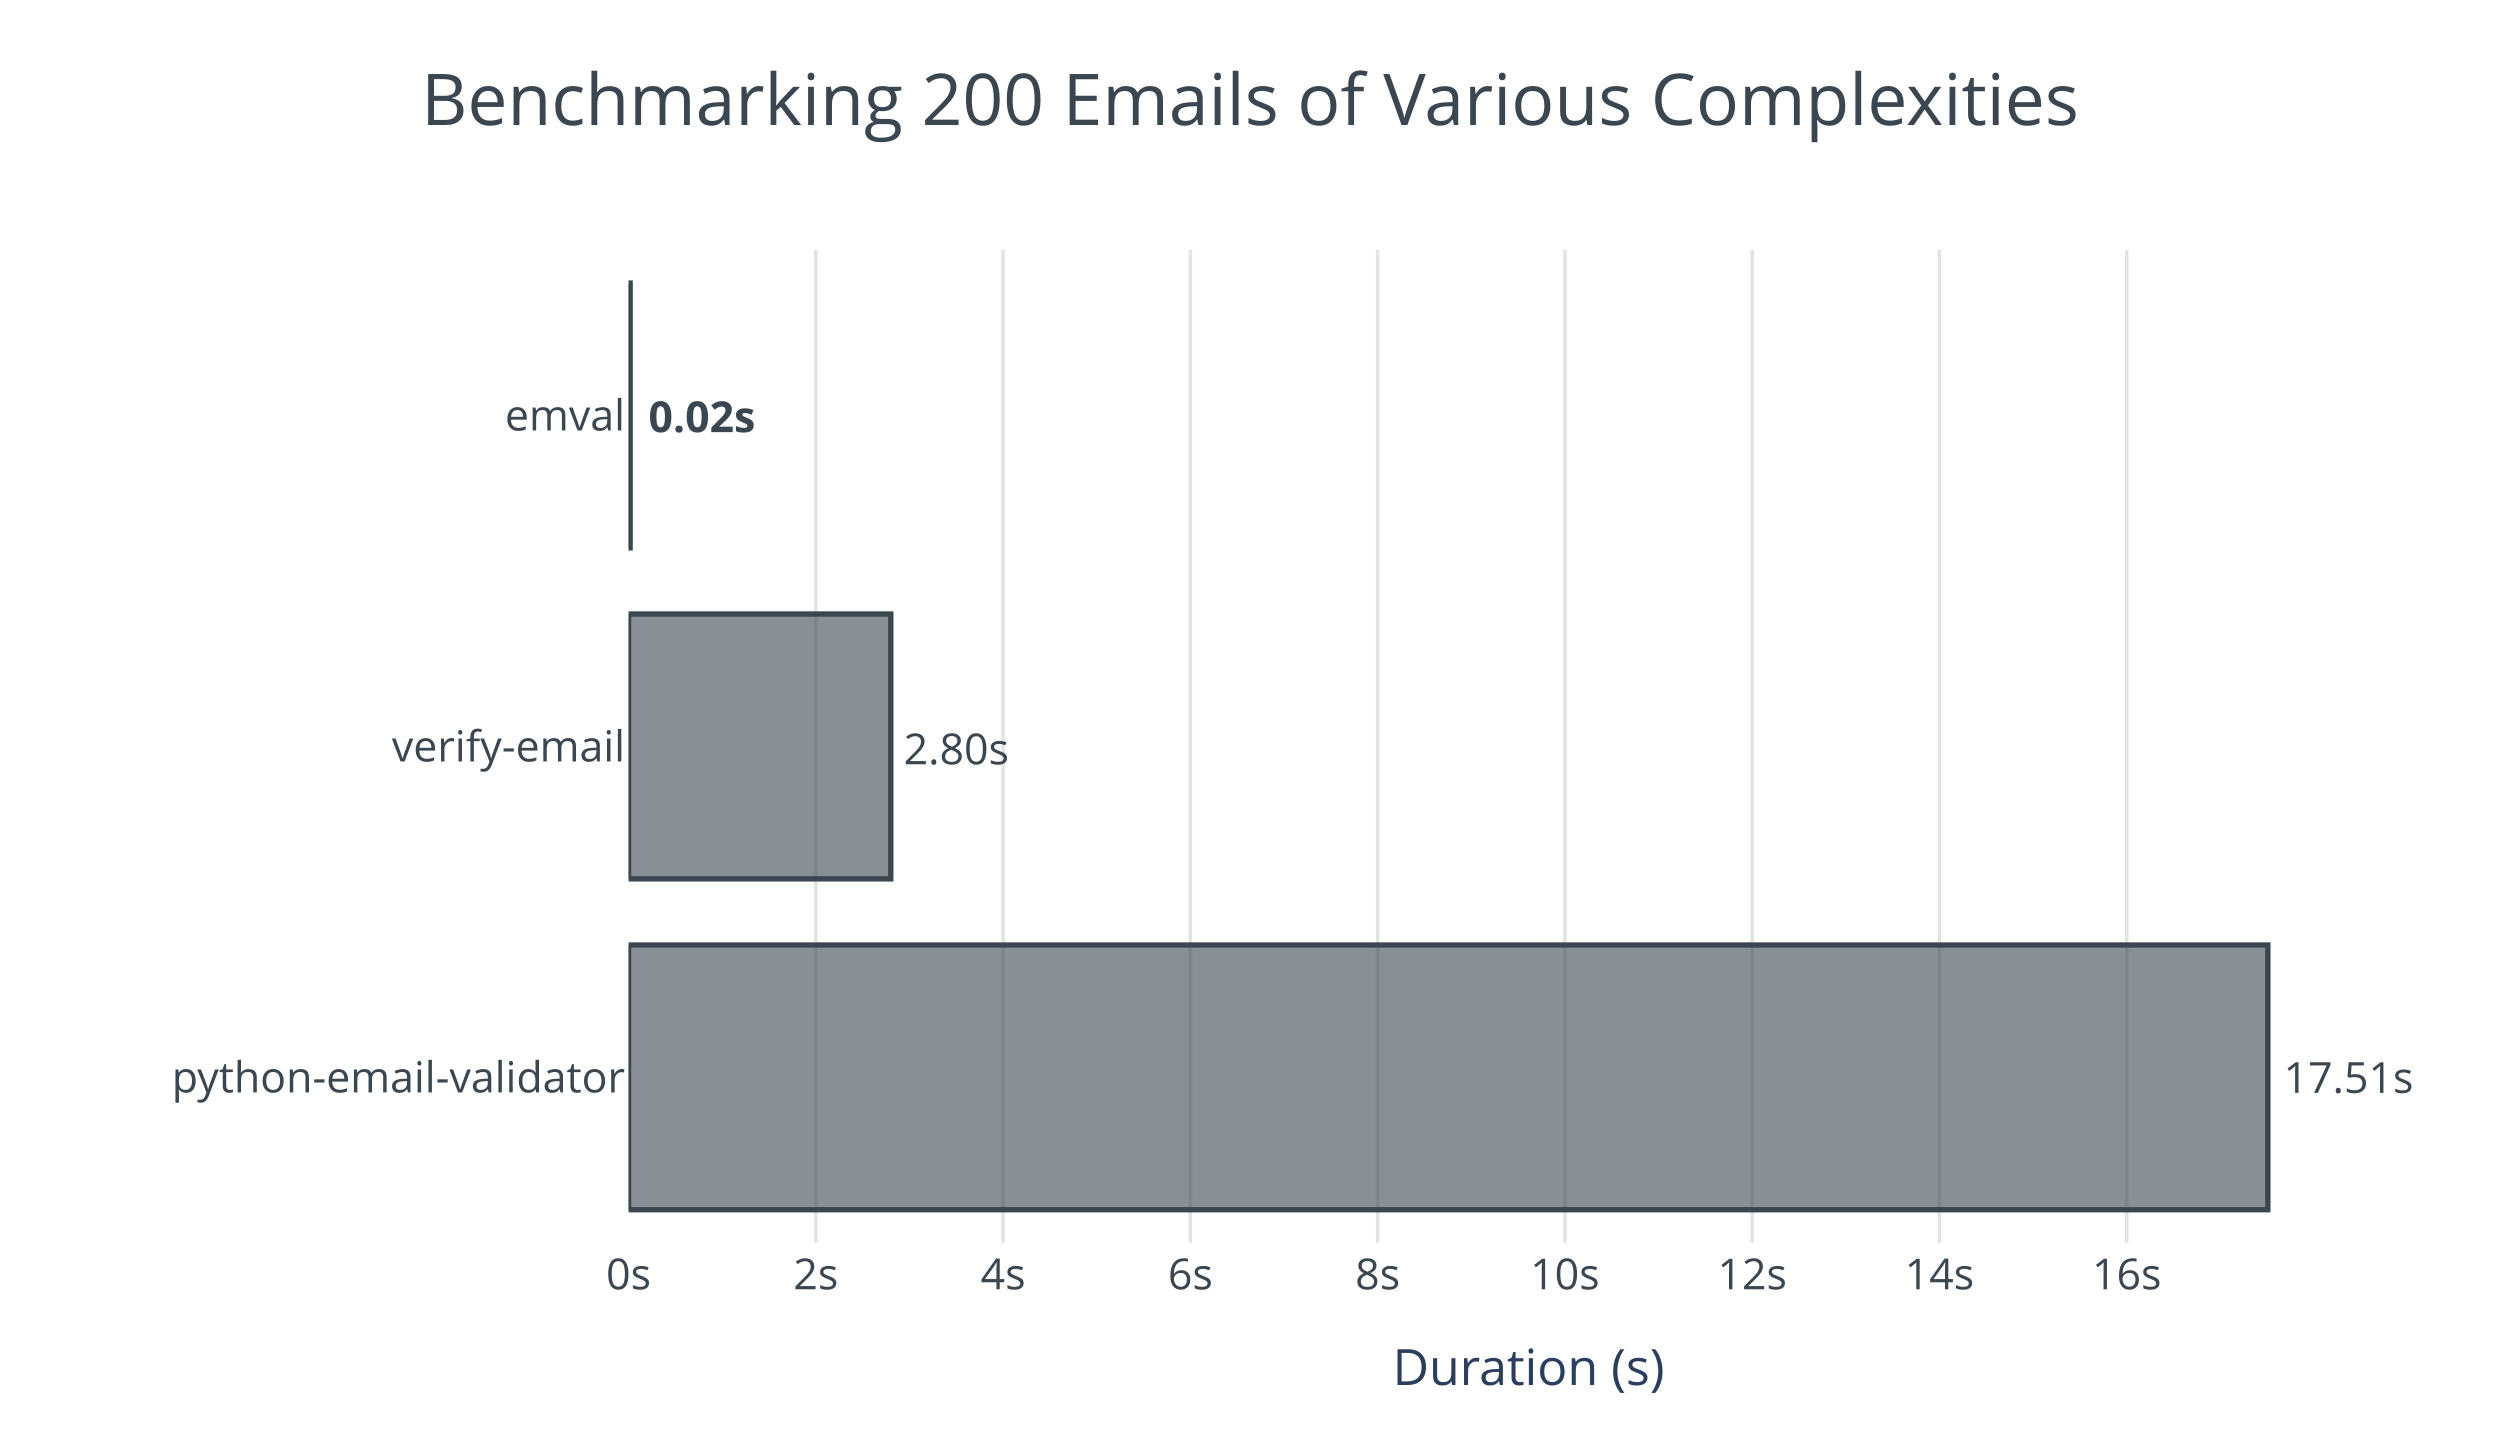
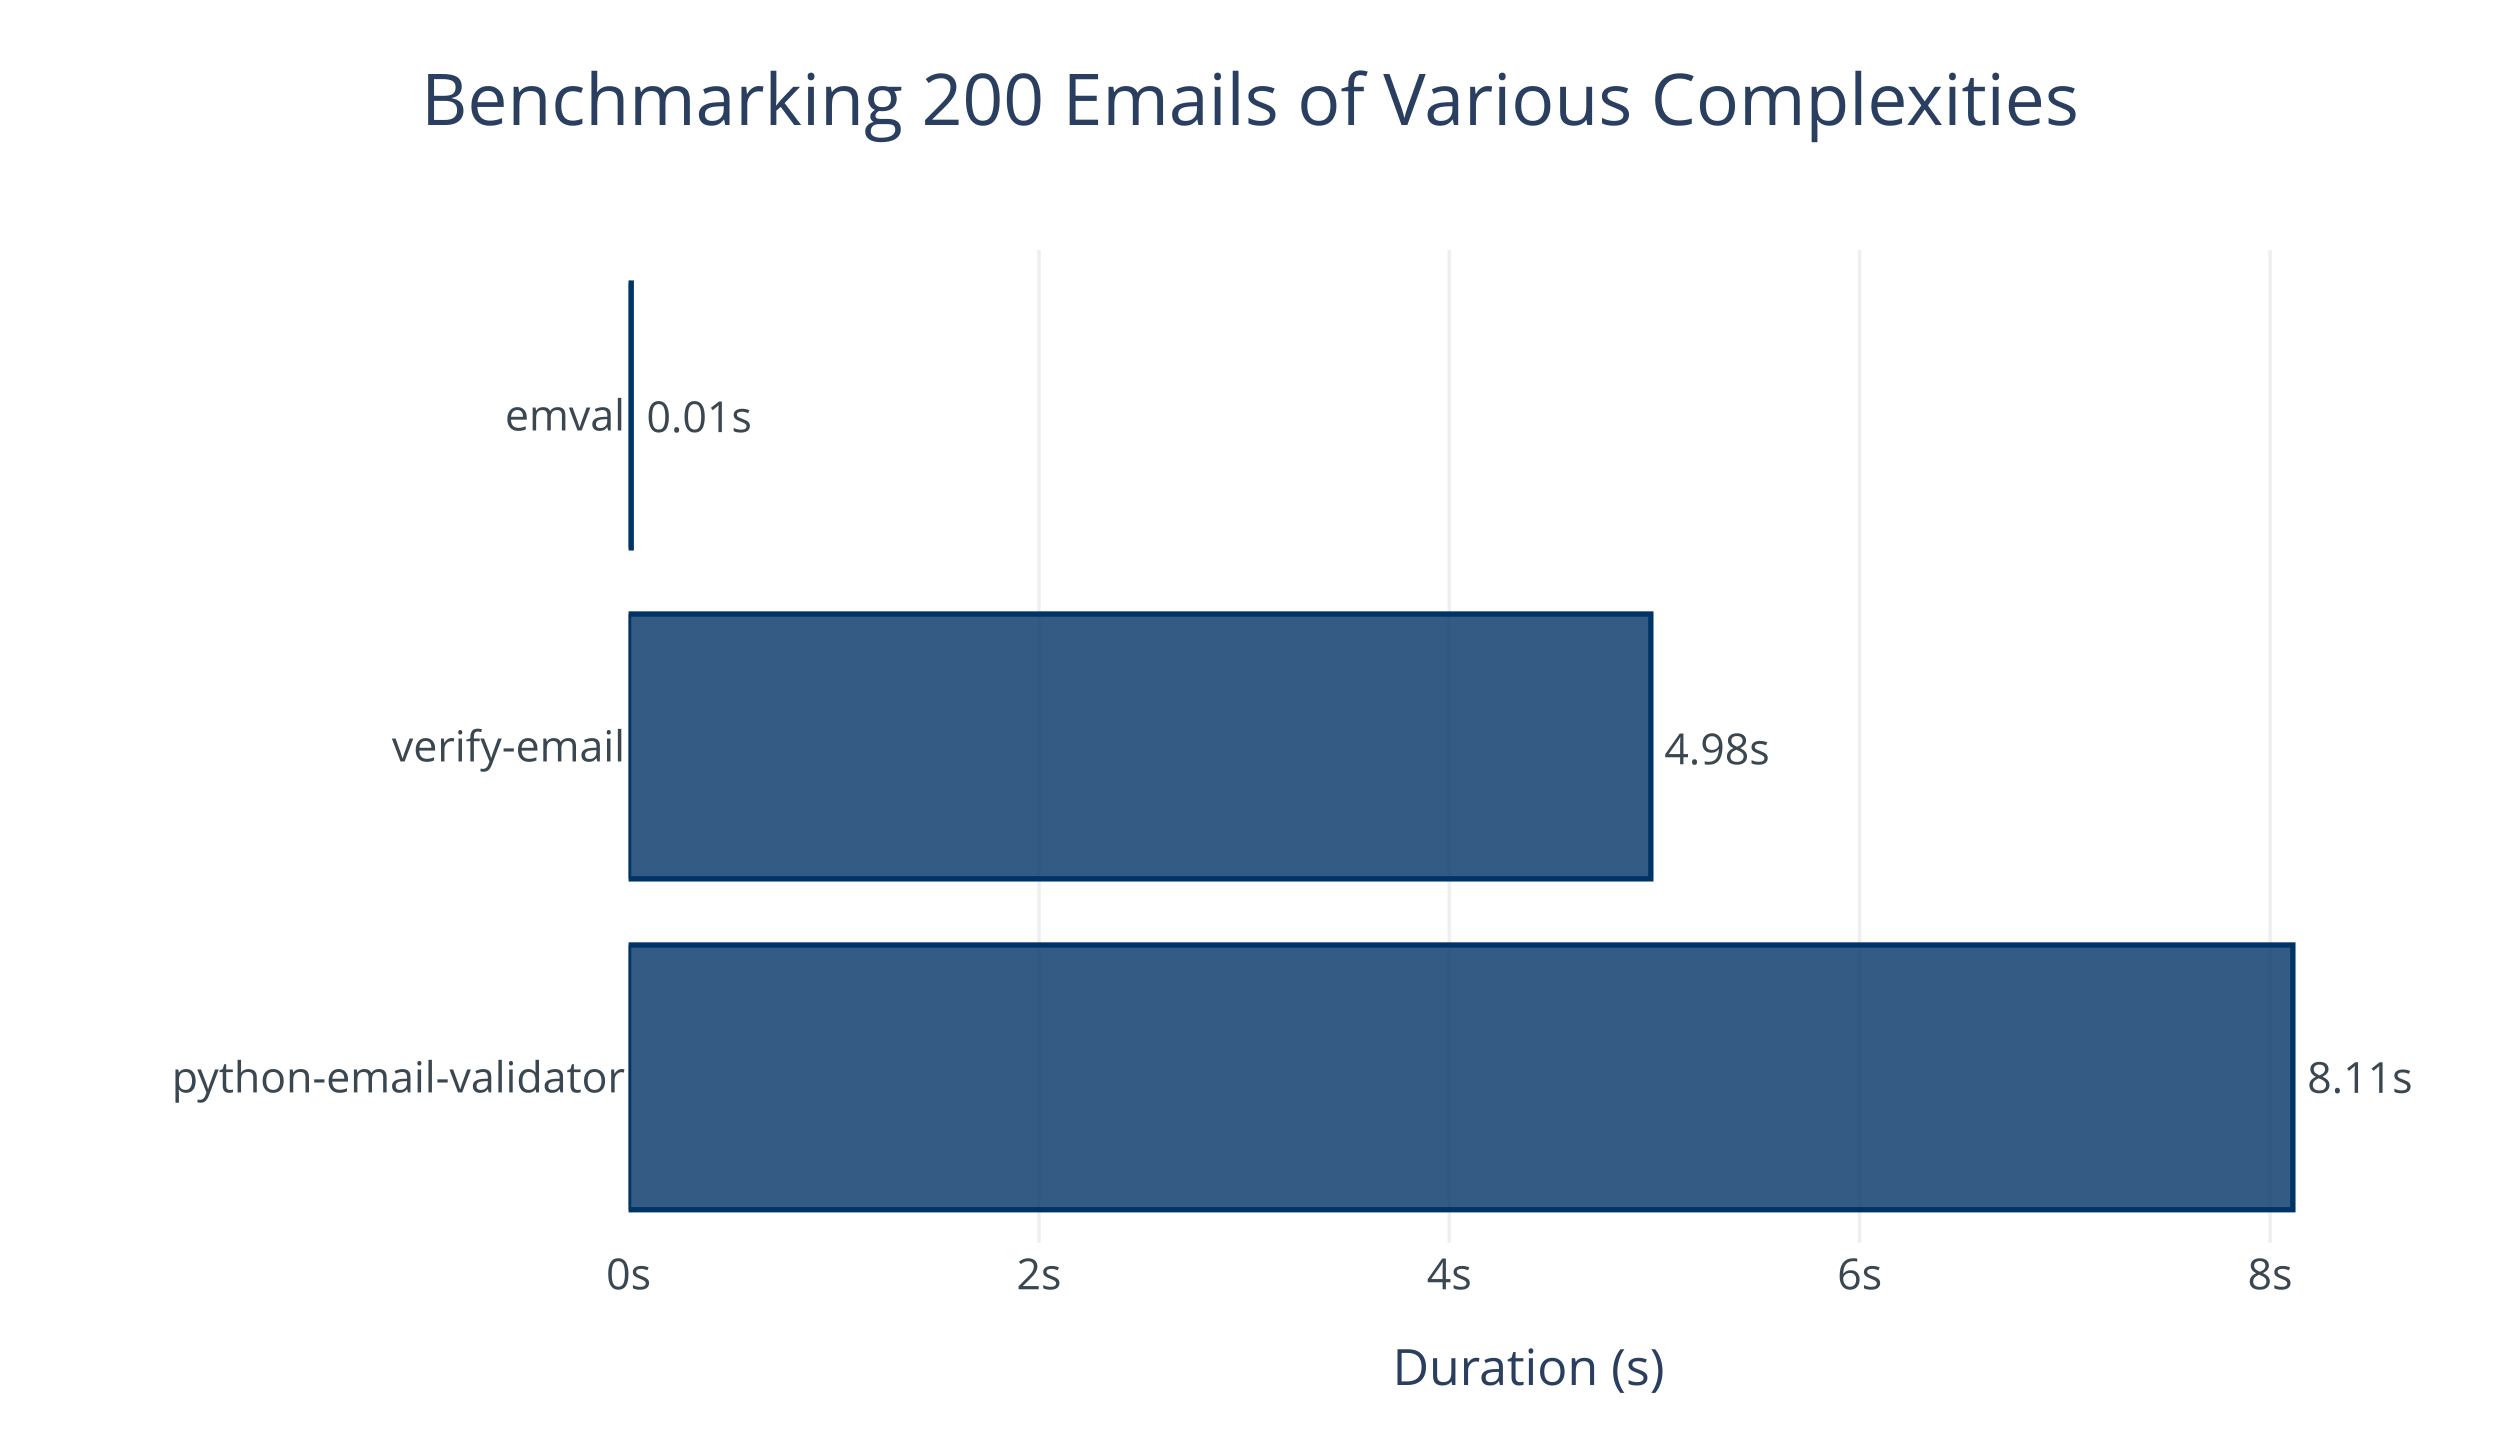
<svg xmlns="http://www.w3.org/2000/svg" class="main-svg" width="700" height="400" style="" viewBox="0 0 700 400">
  <rect x="0" y="0" width="700" height="400" style="fill: rgb(255, 255, 255); fill-opacity: 1;" />
-   <defs id="defs-c00540">
+   <defs id="defs-3aa79b">
    <g class="clips">
-       <clipPath id="clipc00540xyplot" class="plotclip">
+       <clipPath id="clip3aa79bxyplot" class="plotclip">
        <rect width="504" height="278" />
      </clipPath>
-       <clipPath class="axesclip" id="clipc00540x">
+       <clipPath class="axesclip" id="clip3aa79bx">
        <rect x="176" y="0" width="504" height="400" />
      </clipPath>
-       <clipPath class="axesclip" id="clipc00540y">
+       <clipPath class="axesclip" id="clip3aa79by">
        <rect x="0" y="70" width="700" height="278" />
      </clipPath>
-       <clipPath class="axesclip" id="clipc00540xy">
+       <clipPath class="axesclip" id="clip3aa79bxy">
        <rect x="176" y="70" width="504" height="278" />
      </clipPath>
    </g>
    <g class="gradients" />
    <g class="patterns" />
  </defs>
  <g class="bglayer" />
  <g class="layer-below">
    <g class="imagelayer" />
    <g class="shapelayer" />
  </g>
  <g class="cartesianlayer">
    <g class="subplot xy">
      <g class="layer-subplot">
        <g class="shapelayer" />
        <g class="imagelayer" />
      </g>
      <g class="minor-gridlayer">
        <g class="x" />
        <g class="y" />
      </g>
      <g class="gridlayer">
        <g class="x">
-           <path class="xgrid crisp" transform="translate(228.43,0)" d="M0,70v278" style="stroke: rgb(200, 200, 200); stroke-opacity: 0.5; stroke-width: 1px;" />
-           <path class="xgrid crisp" transform="translate(280.87,0)" d="M0,70v278" style="stroke: rgb(200, 200, 200); stroke-opacity: 0.5; stroke-width: 1px;" />
-           <path class="xgrid crisp" transform="translate(333.3,0)" d="M0,70v278" style="stroke: rgb(200, 200, 200); stroke-opacity: 0.5; stroke-width: 1px;" />
-           <path class="xgrid crisp" transform="translate(385.74,0)" d="M0,70v278" style="stroke: rgb(200, 200, 200); stroke-opacity: 0.5; stroke-width: 1px;" />
-           <path class="xgrid crisp" transform="translate(438.17,0)" d="M0,70v278" style="stroke: rgb(200, 200, 200); stroke-opacity: 0.5; stroke-width: 1px;" />
-           <path class="xgrid crisp" transform="translate(490.61,0)" d="M0,70v278" style="stroke: rgb(200, 200, 200); stroke-opacity: 0.5; stroke-width: 1px;" />
-           <path class="xgrid crisp" transform="translate(543.04,0)" d="M0,70v278" style="stroke: rgb(200, 200, 200); stroke-opacity: 0.5; stroke-width: 1px;" />
-           <path class="xgrid crisp" transform="translate(595.48,0)" d="M0,70v278" style="stroke: rgb(200, 200, 200); stroke-opacity: 0.5; stroke-width: 1px;" />
+           <path class="xgrid crisp" transform="translate(290.9,0)" d="M0,70v278" style="stroke: rgb(200, 200, 200); stroke-opacity: 0.3; stroke-width: 1px;" />
+           <path class="xgrid crisp" transform="translate(405.8,0)" d="M0,70v278" style="stroke: rgb(200, 200, 200); stroke-opacity: 0.3; stroke-width: 1px;" />
+           <path class="xgrid crisp" transform="translate(520.7,0)" d="M0,70v278" style="stroke: rgb(200, 200, 200); stroke-opacity: 0.3; stroke-width: 1px;" />
+           <path class="xgrid crisp" transform="translate(635.61,0)" d="M0,70v278" style="stroke: rgb(200, 200, 200); stroke-opacity: 0.3; stroke-width: 1px;" />
        </g>
        <g class="y" />
      </g>
      <g class="zerolinelayer" />
      <g class="layer-between">
        <g class="shapelayer" />
        <g class="imagelayer" />
      </g>
      <path class="xlines-below" />
      <path class="ylines-below" />
      <g class="overlines-below" />
      <g class="xaxislayer-below" />
      <g class="yaxislayer-below" />
      <g class="overaxes-below" />
      <g class="overplot">
-         <g class="xy" transform="translate(176,70)" clip-path="url(#clipc00540xyplot)">
+         <g class="xy" transform="translate(176,70)" clip-path="url(#clip3aa79bxyplot)">
          <g class="barlayer mlayer">
            <g class="trace bars" style="opacity: 1;">
              <g class="points">
                <g class="point">
-                   <path d="M0,268.73V194.6H459V268.73Z" style="vector-effect: none; opacity: 1; stroke-width: 1.5px; fill: rgb(58, 71, 80); fill-opacity: 0.6; stroke: rgb(58, 71, 80); stroke-opacity: 1;" />
+                   <path d="M0,268.73V194.6H466V268.73Z" style="vector-effect: none; opacity: 1; stroke-width: 1.5px; fill: rgb(0, 51, 102); fill-opacity: 0.8; stroke: rgb(0, 51, 102); stroke-opacity: 1;" />
                </g>
                <g class="point">
-                   <path d="M0,176.07V101.93H73.42V176.07Z" style="vector-effect: none; opacity: 1; stroke-width: 1.5px; fill: rgb(58, 71, 80); fill-opacity: 0.6; stroke: rgb(58, 71, 80); stroke-opacity: 1;" />
+                   <path d="M0,176.07V101.93H286.23V176.07Z" style="vector-effect: none; opacity: 1; stroke-width: 1.5px; fill: rgb(0, 51, 102); fill-opacity: 0.8; stroke: rgb(0, 51, 102); stroke-opacity: 1;" />
                </g>
                <g class="point">
-                   <path d="M0,83.4V9.27H0.44V83.4Z" style="vector-effect: none; opacity: 1; stroke-width: 1.5px; fill: rgb(58, 71, 80); fill-opacity: 0.6; stroke: rgb(58, 71, 80); stroke-opacity: 1;" />
+                   <path d="M0,83.4V9.27H0.74V83.4Z" style="vector-effect: none; opacity: 1; stroke-width: 1.5px; fill: rgb(0, 51, 102); fill-opacity: 0.8; stroke: rgb(0, 51, 102); stroke-opacity: 1;" />
                </g>
              </g>
            </g>
          </g>
        </g>
      </g>
      <path class="xlines-above crisp" d="M0,0" style="fill: none;" />
      <path class="ylines-above crisp" d="M0,0" style="fill: none;" />
      <g class="overlines-above" />
      <g class="xaxislayer-above">
        <g class="xtick">
          <text text-anchor="middle" x="0" y="361" transform="translate(176,0)" style="font-family: 'Open Sans', verdana, arial, sans-serif; font-size: 12px; fill: rgb(58, 71, 80); fill-opacity: 1; white-space: pre; opacity: 1;">0s</text>
        </g>
        <g class="xtick">
-           <text text-anchor="middle" x="0" y="361" style="font-family: 'Open Sans', verdana, arial, sans-serif; font-size: 12px; fill: rgb(58, 71, 80); fill-opacity: 1; white-space: pre; opacity: 1;" transform="translate(228.43,0)">2s</text>
+           <text text-anchor="middle" x="0" y="361" style="font-family: 'Open Sans', verdana, arial, sans-serif; font-size: 12px; fill: rgb(58, 71, 80); fill-opacity: 1; white-space: pre; opacity: 1;" transform="translate(290.9,0)">2s</text>
        </g>
        <g class="xtick">
-           <text text-anchor="middle" x="0" y="361" style="font-family: 'Open Sans', verdana, arial, sans-serif; font-size: 12px; fill: rgb(58, 71, 80); fill-opacity: 1; white-space: pre; opacity: 1;" transform="translate(280.87,0)">4s</text>
+           <text text-anchor="middle" x="0" y="361" style="font-family: 'Open Sans', verdana, arial, sans-serif; font-size: 12px; fill: rgb(58, 71, 80); fill-opacity: 1; white-space: pre; opacity: 1;" transform="translate(405.8,0)">4s</text>
        </g>
        <g class="xtick">
-           <text text-anchor="middle" x="0" y="361" style="font-family: 'Open Sans', verdana, arial, sans-serif; font-size: 12px; fill: rgb(58, 71, 80); fill-opacity: 1; white-space: pre; opacity: 1;" transform="translate(333.3,0)">6s</text>
+           <text text-anchor="middle" x="0" y="361" style="font-family: 'Open Sans', verdana, arial, sans-serif; font-size: 12px; fill: rgb(58, 71, 80); fill-opacity: 1; white-space: pre; opacity: 1;" transform="translate(520.7,0)">6s</text>
        </g>
        <g class="xtick">
-           <text text-anchor="middle" x="0" y="361" style="font-family: 'Open Sans', verdana, arial, sans-serif; font-size: 12px; fill: rgb(58, 71, 80); fill-opacity: 1; white-space: pre; opacity: 1;" transform="translate(385.74,0)">8s</text>
-         </g>
-         <g class="xtick">
-           <text text-anchor="middle" x="0" y="361" style="font-family: 'Open Sans', verdana, arial, sans-serif; font-size: 12px; fill: rgb(58, 71, 80); fill-opacity: 1; white-space: pre; opacity: 1;" transform="translate(438.17,0)">10s</text>
-         </g>
-         <g class="xtick">
-           <text text-anchor="middle" x="0" y="361" style="font-family: 'Open Sans', verdana, arial, sans-serif; font-size: 12px; fill: rgb(58, 71, 80); fill-opacity: 1; white-space: pre; opacity: 1;" transform="translate(490.61,0)">12s</text>
-         </g>
-         <g class="xtick">
-           <text text-anchor="middle" x="0" y="361" style="font-family: 'Open Sans', verdana, arial, sans-serif; font-size: 12px; fill: rgb(58, 71, 80); fill-opacity: 1; white-space: pre; opacity: 1;" transform="translate(543.04,0)">14s</text>
-         </g>
-         <g class="xtick">
-           <text text-anchor="middle" x="0" y="361" style="font-family: 'Open Sans', verdana, arial, sans-serif; font-size: 12px; fill: rgb(58, 71, 80); fill-opacity: 1; white-space: pre; opacity: 1;" transform="translate(595.48,0)">16s</text>
+           <text text-anchor="middle" x="0" y="361" style="font-family: 'Open Sans', verdana, arial, sans-serif; font-size: 12px; fill: rgb(58, 71, 80); fill-opacity: 1; white-space: pre; opacity: 1;" transform="translate(635.61,0)">8s</text>
        </g>
      </g>
      <g class="yaxislayer-above">
        <g class="ytick">
          <text text-anchor="end" x="175" y="4.2" transform="translate(0,301.67)" style="font-family: 'Open Sans', verdana, arial, sans-serif; font-size: 12px; fill: rgb(58, 71, 80); fill-opacity: 1; white-space: pre; opacity: 1;">python-email-validator</text>
        </g>
        <g class="ytick">
          <text text-anchor="end" x="175" y="4.2" transform="translate(0,209)" style="font-family: 'Open Sans', verdana, arial, sans-serif; font-size: 12px; fill: rgb(58, 71, 80); fill-opacity: 1; white-space: pre; opacity: 1;">verify-email</text>
        </g>
        <g class="ytick">
          <text text-anchor="end" x="175" y="4.2" transform="translate(0,116.33)" style="font-family: 'Open Sans', verdana, arial, sans-serif; font-size: 12px; fill: rgb(58, 71, 80); fill-opacity: 1; white-space: pre; opacity: 1;">emval</text>
        </g>
      </g>
      <g class="overaxes-above" />
    </g>
  </g>
  <g class="polarlayer" />
  <g class="smithlayer" />
  <g class="ternarylayer" />
  <g class="geolayer" />
  <g class="funnelarealayer" />
  <g class="pielayer" />
  <g class="iciclelayer" />
  <g class="treemaplayer" />
  <g class="sunburstlayer" />
  <g class="glimages" />
-   <defs id="topdefs-c00540">
+   <defs id="topdefs-3aa79b">
    <g class="clips" />
  </defs>
  <g class="layer-above">
    <g class="imagelayer" />
    <g class="shapelayer" />
  </g>
  <g class="infolayer">
    <g class="g-gtitle">
-       <text class="gtitle" x="350" y="35" text-anchor="middle" dy="0em" style="opacity: 1; font-family: 'Open Sans', verdana, arial, sans-serif; font-size: 20px; fill: rgb(58, 71, 80); fill-opacity: 1; white-space: pre;">Benchmarking 200 Emails of Various Complexities</text>
+       <text class="gtitle" x="350" y="35" text-anchor="middle" dy="0em" style="opacity: 1; font-family: 'Open Sans', verdana, arial, sans-serif; font-size: 20px; fill: rgb(42, 63, 95); fill-opacity: 1; white-space: pre;">Benchmarking 200 Emails of Various Complexities</text>
    </g>
    <g class="g-xtitle">
      <text class="xtitle" x="428" y="387.8" text-anchor="middle" style="opacity: 1; font-family: 'Open Sans', verdana, arial, sans-serif; font-size: 14px; fill: rgb(42, 63, 95); fill-opacity: 1; white-space: pre;">Duration (s)</text>
    </g>
    <g class="g-ytitle" />
    <g class="annotation" data-index="0" style="opacity: 1;">
-       <g class="annotation-text-g" transform="rotate(0,657.5,301.67)">
-         <g class="cursor-pointer" transform="translate(635,292)">
-           <rect class="bg" x="0.5" y="0.5" width="44" height="18" style="stroke-width: 1px; stroke: rgb(0, 0, 0); stroke-opacity: 0; fill: rgb(0, 0, 0); fill-opacity: 0;" />
-           <text class="annotation-text" text-anchor="middle" x="22.578" y="14" style="font-family: 'Open Sans', verdana, arial, sans-serif; font-size: 12px; fill: rgb(58, 71, 80); fill-opacity: 1; white-space: pre;">17.51s</text>
+       <g class="annotation-text-g" transform="rotate(0,661,301.67)">
+         <g class="cursor-pointer" transform="translate(642,292)">
+           <rect class="bg" x="0.5" y="0.5" width="37" height="18" style="stroke-width: 1px; stroke: rgb(0, 0, 0); stroke-opacity: 0; fill: rgb(0, 0, 0); fill-opacity: 0;" />
+           <text class="annotation-text" text-anchor="middle" x="18.766" y="14" style="font-family: 'Open Sans', verdana, arial, sans-serif; font-size: 12px; fill: rgb(58, 71, 80); fill-opacity: 1; white-space: pre;">8.11s</text>
        </g>
      </g>
    </g>
    <g class="annotation" data-index="1" style="opacity: 1;">
-       <g class="annotation-text-g" transform="rotate(0,268.42,209)">
-         <g class="cursor-pointer" transform="translate(249,200)">
+       <g class="annotation-text-g" transform="rotate(0,481.23,209)">
+         <g class="cursor-pointer" transform="translate(462,200)">
          <rect class="bg" x="0.5" y="0.5" width="37" height="18" style="stroke-width: 1px; stroke: rgb(0, 0, 0); stroke-opacity: 0; fill: rgb(0, 0, 0); fill-opacity: 0;" />
-           <text class="annotation-text" text-anchor="middle" x="18.766" y="14" style="font-family: 'Open Sans', verdana, arial, sans-serif; font-size: 12px; fill: rgb(58, 71, 80); fill-opacity: 1; white-space: pre;">2.80s</text>
+           <text class="annotation-text" text-anchor="middle" x="18.766" y="14" style="font-family: 'Open Sans', verdana, arial, sans-serif; font-size: 12px; fill: rgb(58, 71, 80); fill-opacity: 1; white-space: pre;">4.98s</text>
        </g>
      </g>
    </g>
    <g class="annotation" data-index="2" style="opacity: 1;">
-       <g class="annotation-text-g" transform="rotate(0,196.94,116.33)">
-         <g class="cursor-pointer" transform="translate(176,107)">
-           <rect class="bg" x="0.5" y="0.5" width="40" height="18" style="stroke-width: 1px; stroke: rgb(0, 0, 0); stroke-opacity: 0; fill: rgb(0, 0, 0); fill-opacity: 0;" />
-           <text class="annotation-text" text-anchor="middle" x="20.531" y="14" style="font-family: 'Open Sans', verdana, arial, sans-serif; font-size: 12px; fill: rgb(58, 71, 80); fill-opacity: 1; font-weight: bold; white-space: pre;">0.02s</text>
+       <g class="annotation-text-g" transform="rotate(0,195.74,116.33)">
+         <g class="cursor-pointer" transform="translate(177,107)">
+           <rect class="bg" x="0.5" y="0.5" width="37" height="18" style="stroke-width: 1px; stroke: rgb(0, 0, 0); stroke-opacity: 0; fill: rgb(0, 0, 0); fill-opacity: 0;" />
+           <text class="annotation-text" text-anchor="middle" x="18.766" y="14" style="font-family: 'Open Sans', verdana, arial, sans-serif; font-size: 12px; fill: rgb(58, 71, 80); fill-opacity: 1; white-space: pre;">0.01s</text>
        </g>
      </g>
    </g>
  </g>
</svg>
